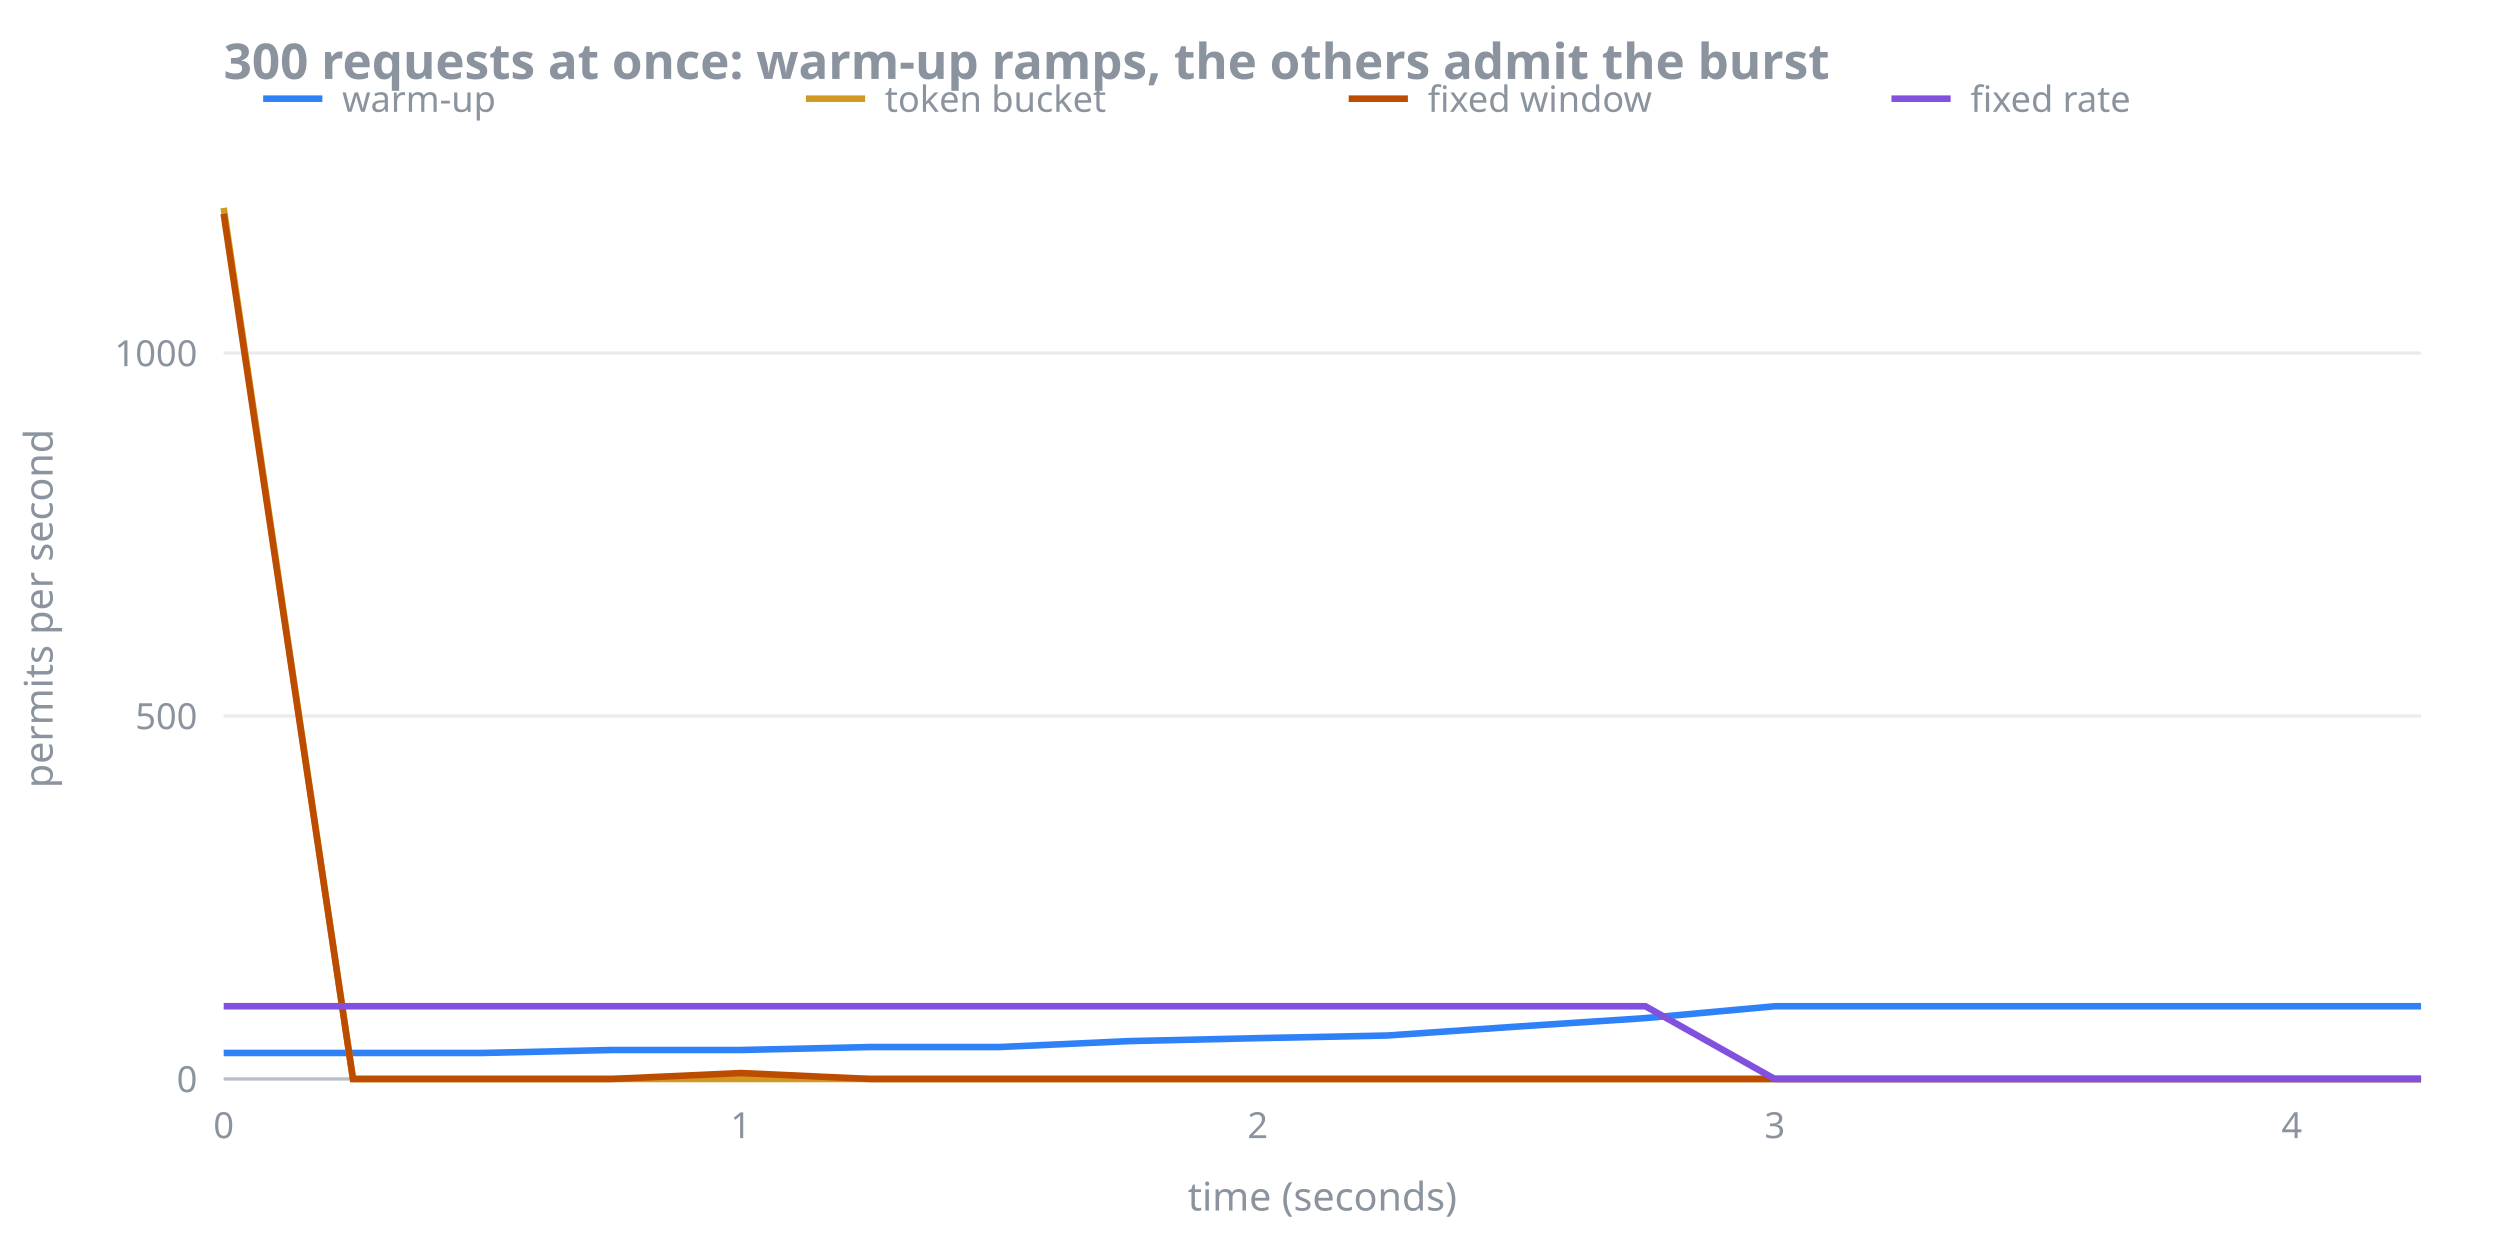
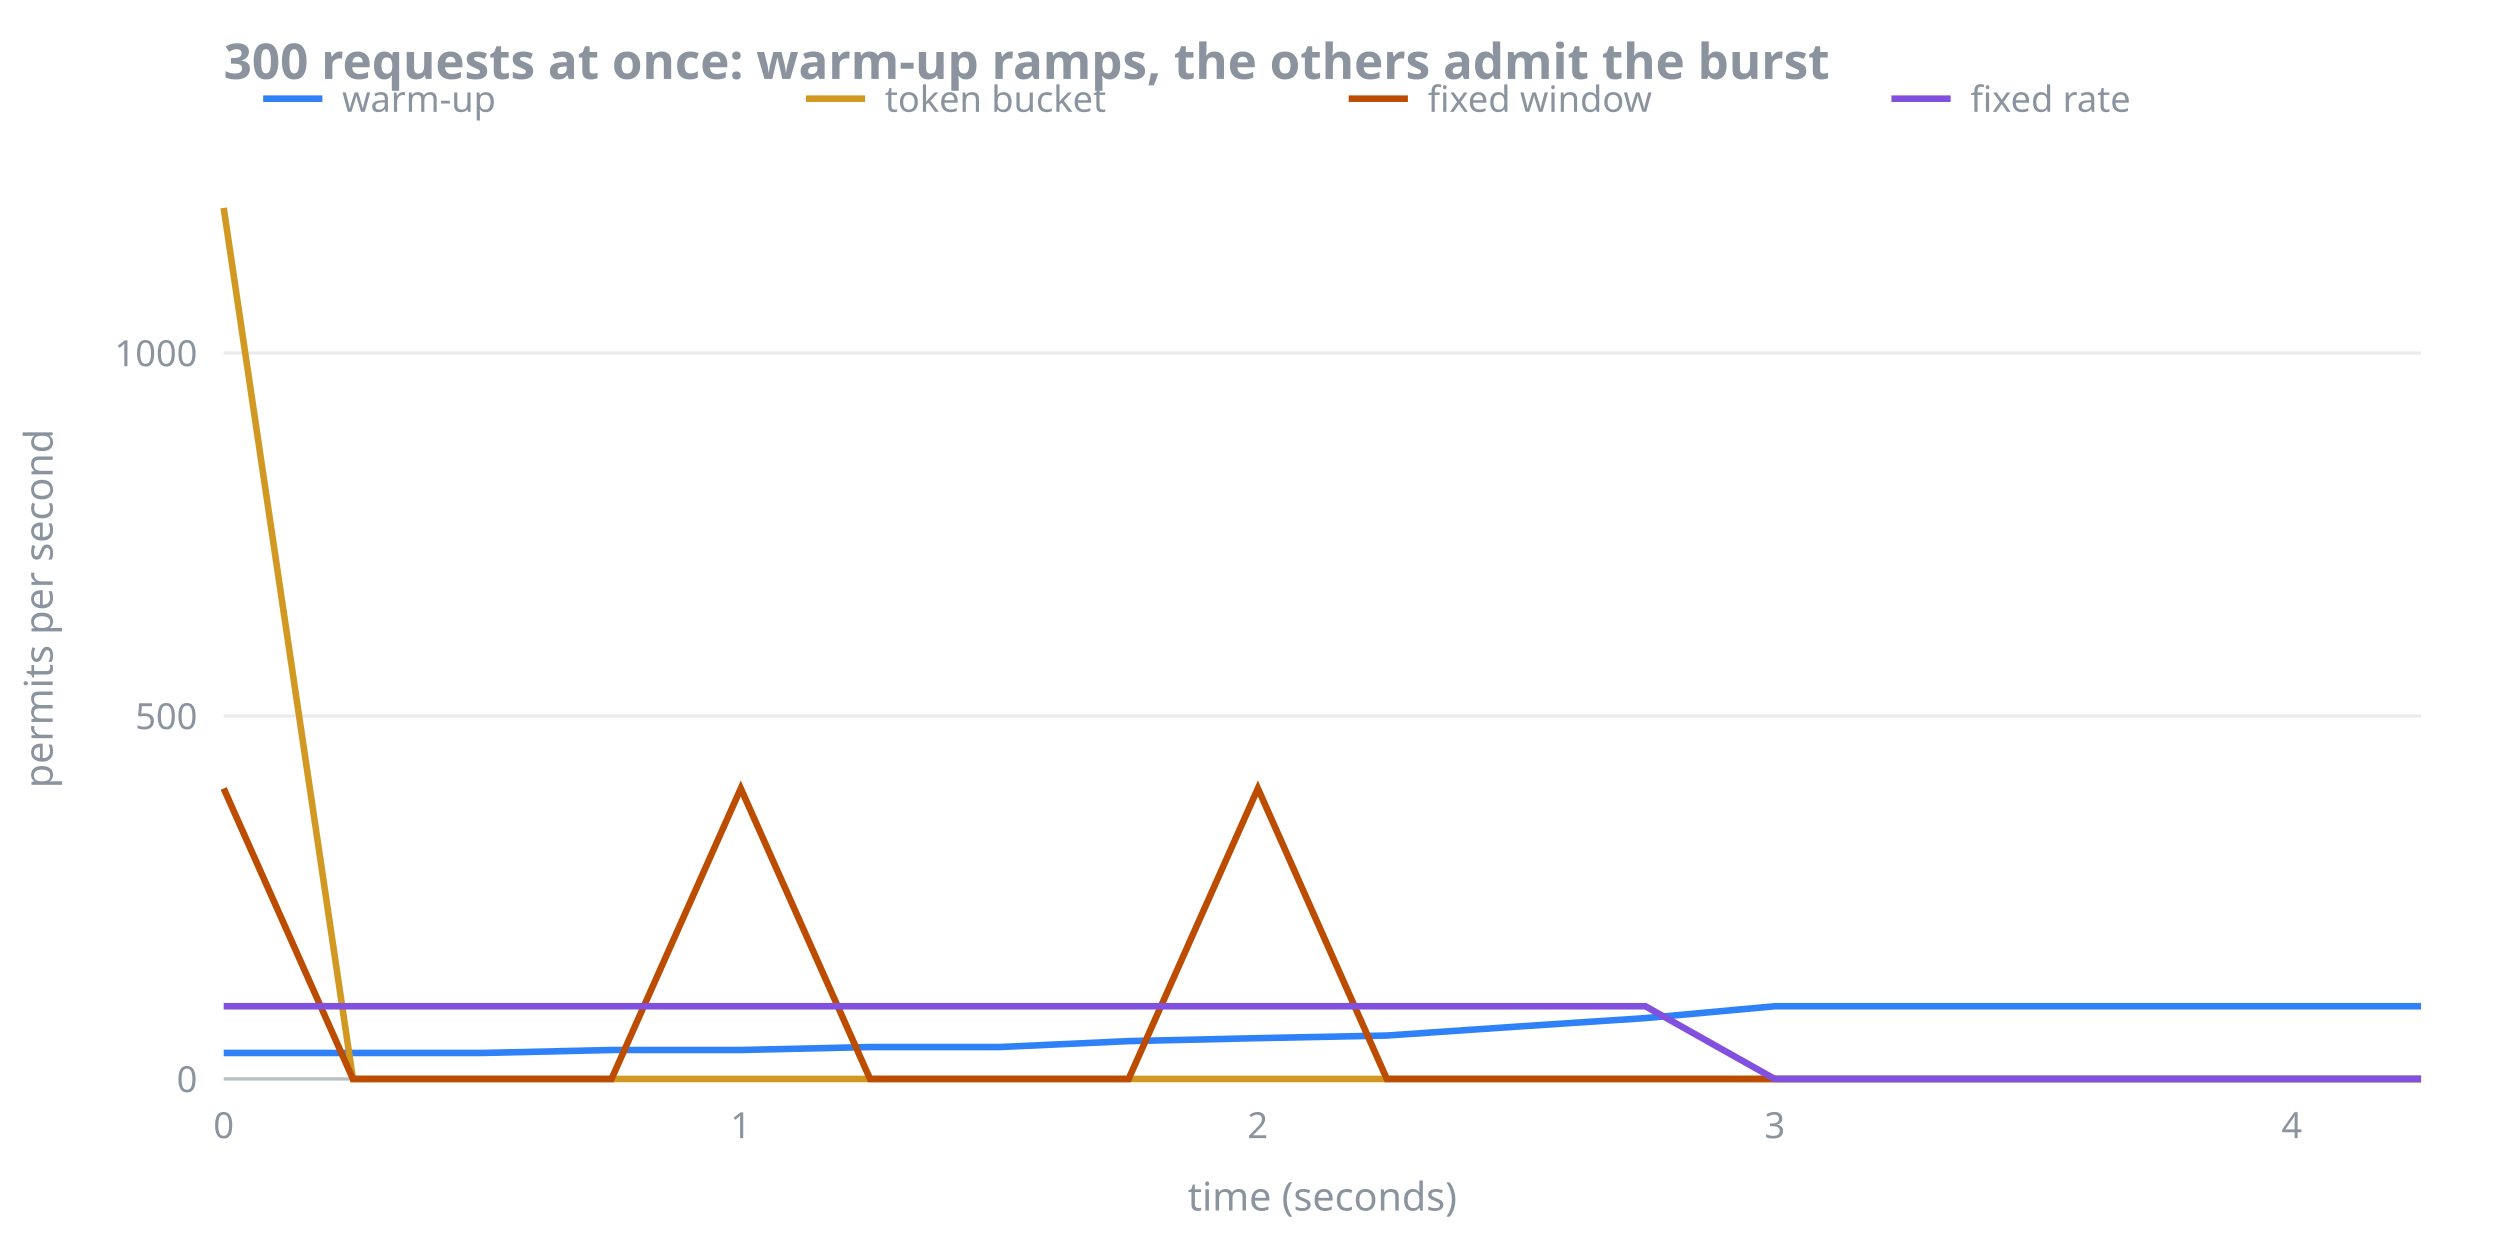
<svg xmlns="http://www.w3.org/2000/svg" viewBox="0 0 760 380" width="760" height="380" font-family="system-ui, sans-serif">
  <text x="68" y="24" font-size="15" font-weight="600" fill="#8b949e">300 requests at once: warm-up ramps, the others admit the burst</text>
  <line x1="68" y1="328" x2="736" y2="328" stroke="#8b949e" stroke-opacity="0.18" />
  <text x="60" y="332" font-size="11" fill="#8b949e" text-anchor="end">0</text>
  <line x1="68" y1="217.66" x2="736" y2="217.66" stroke="#8b949e" stroke-opacity="0.18" />
  <text x="60" y="221.66" font-size="11" fill="#8b949e" text-anchor="end">500</text>
  <line x1="68" y1="107.321" x2="736" y2="107.321" stroke="#8b949e" stroke-opacity="0.18" />
  <text x="60" y="111.321" font-size="11" fill="#8b949e" text-anchor="end">1000</text>
  <text x="68" y="346" font-size="11" fill="#8b949e" text-anchor="middle">0</text>
  <text x="225.176" y="346" font-size="11" fill="#8b949e" text-anchor="middle">1</text>
  <text x="382.353" y="346" font-size="11" fill="#8b949e" text-anchor="middle">2</text>
  <text x="539.529" y="346" font-size="11" fill="#8b949e" text-anchor="middle">3</text>
  <text x="696.706" y="346" font-size="11" fill="#8b949e" text-anchor="middle">4</text>
  <line x1="68" y1="328" x2="736" y2="328" stroke="#8b949e" stroke-opacity="0.5" />
  <text x="402" y="368" font-size="12" fill="#8b949e" text-anchor="middle">time (seconds)</text>
  <text x="16" y="185" font-size="12" fill="#8b949e" text-anchor="middle" transform="rotate(-90 16 185)">permits per second</text>
  <path d="M68.0 320.1 L107.3 320.1 L146.6 320.1 L185.9 319.2 L225.2 319.2 L264.5 318.3 L303.8 318.3 L343.1 316.5 L382.4 315.6 L421.6 314.8 L460.9 312.1 L500.2 309.5 L539.5 305.9 L578.8 305.9 L618.1 305.9 L657.4 305.9 L696.7 305.9 L736.0 305.9" fill="none" stroke="#2f81f7" stroke-width="2" />
  <line x1="80" y1="30" x2="98" y2="30" stroke="#2f81f7" stroke-width="2" />
  <text x="104" y="34" font-size="11" fill="#8b949e">warm-up</text>
  <path d="M68.0 63.2 L107.3 328.0 L146.6 328.0 L185.9 328.0 L225.2 328.0 L264.5 328.0 L303.8 328.0 L343.1 328.0 L382.4 328.0 L421.6 328.0 L460.9 328.0 L500.2 328.0 L539.5 328.0 L578.8 328.0 L618.1 328.0 L657.4 328.0 L696.7 328.0 L736.0 328.0" fill="none" stroke="#d29922" stroke-width="2" />
  <line x1="245" y1="30" x2="263" y2="30" stroke="#d29922" stroke-width="2" />
  <text x="269" y="34" font-size="11" fill="#8b949e">token bucket</text>
-   <path d="M68.0 65.0 L107.3 328.0 L146.6 328.0 L185.9 328.0 L225.2 326.2 L264.5 328.0 L303.8 328.0 L343.1 328.0 L382.4 328.0 L421.6 328.0 L460.9 328.0 L500.2 328.0 L539.5 328.0 L578.8 328.0 L618.1 328.0 L657.4 328.0 L696.7 328.0 L736.0 328.0" fill="none" stroke="#bc4c00" stroke-width="2" />
+   <path d="M68.0 239.7 L107.3 328.0 L146.6 328.0 L185.9 328.0 L225.2 239.7 L264.5 328.0 L303.8 328.0 L343.1 328.0 L382.4 239.7 L421.6 328.0 L460.9 328.0 L500.2 328.0 L539.5 328.0 L578.8 328.0 L618.1 328.0 L657.4 328.0 L696.7 328.0 L736.0 328.0" fill="none" stroke="#bc4c00" stroke-width="2" />
  <line x1="410" y1="30" x2="428" y2="30" stroke="#bc4c00" stroke-width="2" />
  <text x="434" y="34" font-size="11" fill="#8b949e">fixed window</text>
  <path d="M68.0 305.9 L107.3 305.9 L146.6 305.9 L185.9 305.9 L225.2 305.9 L264.5 305.9 L303.8 305.9 L343.1 305.9 L382.4 305.9 L421.6 305.9 L460.9 305.9 L500.2 305.9 L539.5 328.0 L578.8 328.0 L618.1 328.0 L657.4 328.0 L696.7 328.0 L736.0 328.0" fill="none" stroke="#8250df" stroke-width="2" />
  <line x1="575" y1="30" x2="593" y2="30" stroke="#8250df" stroke-width="2" />
  <text x="599" y="34" font-size="11" fill="#8b949e">fixed rate</text>
</svg>
